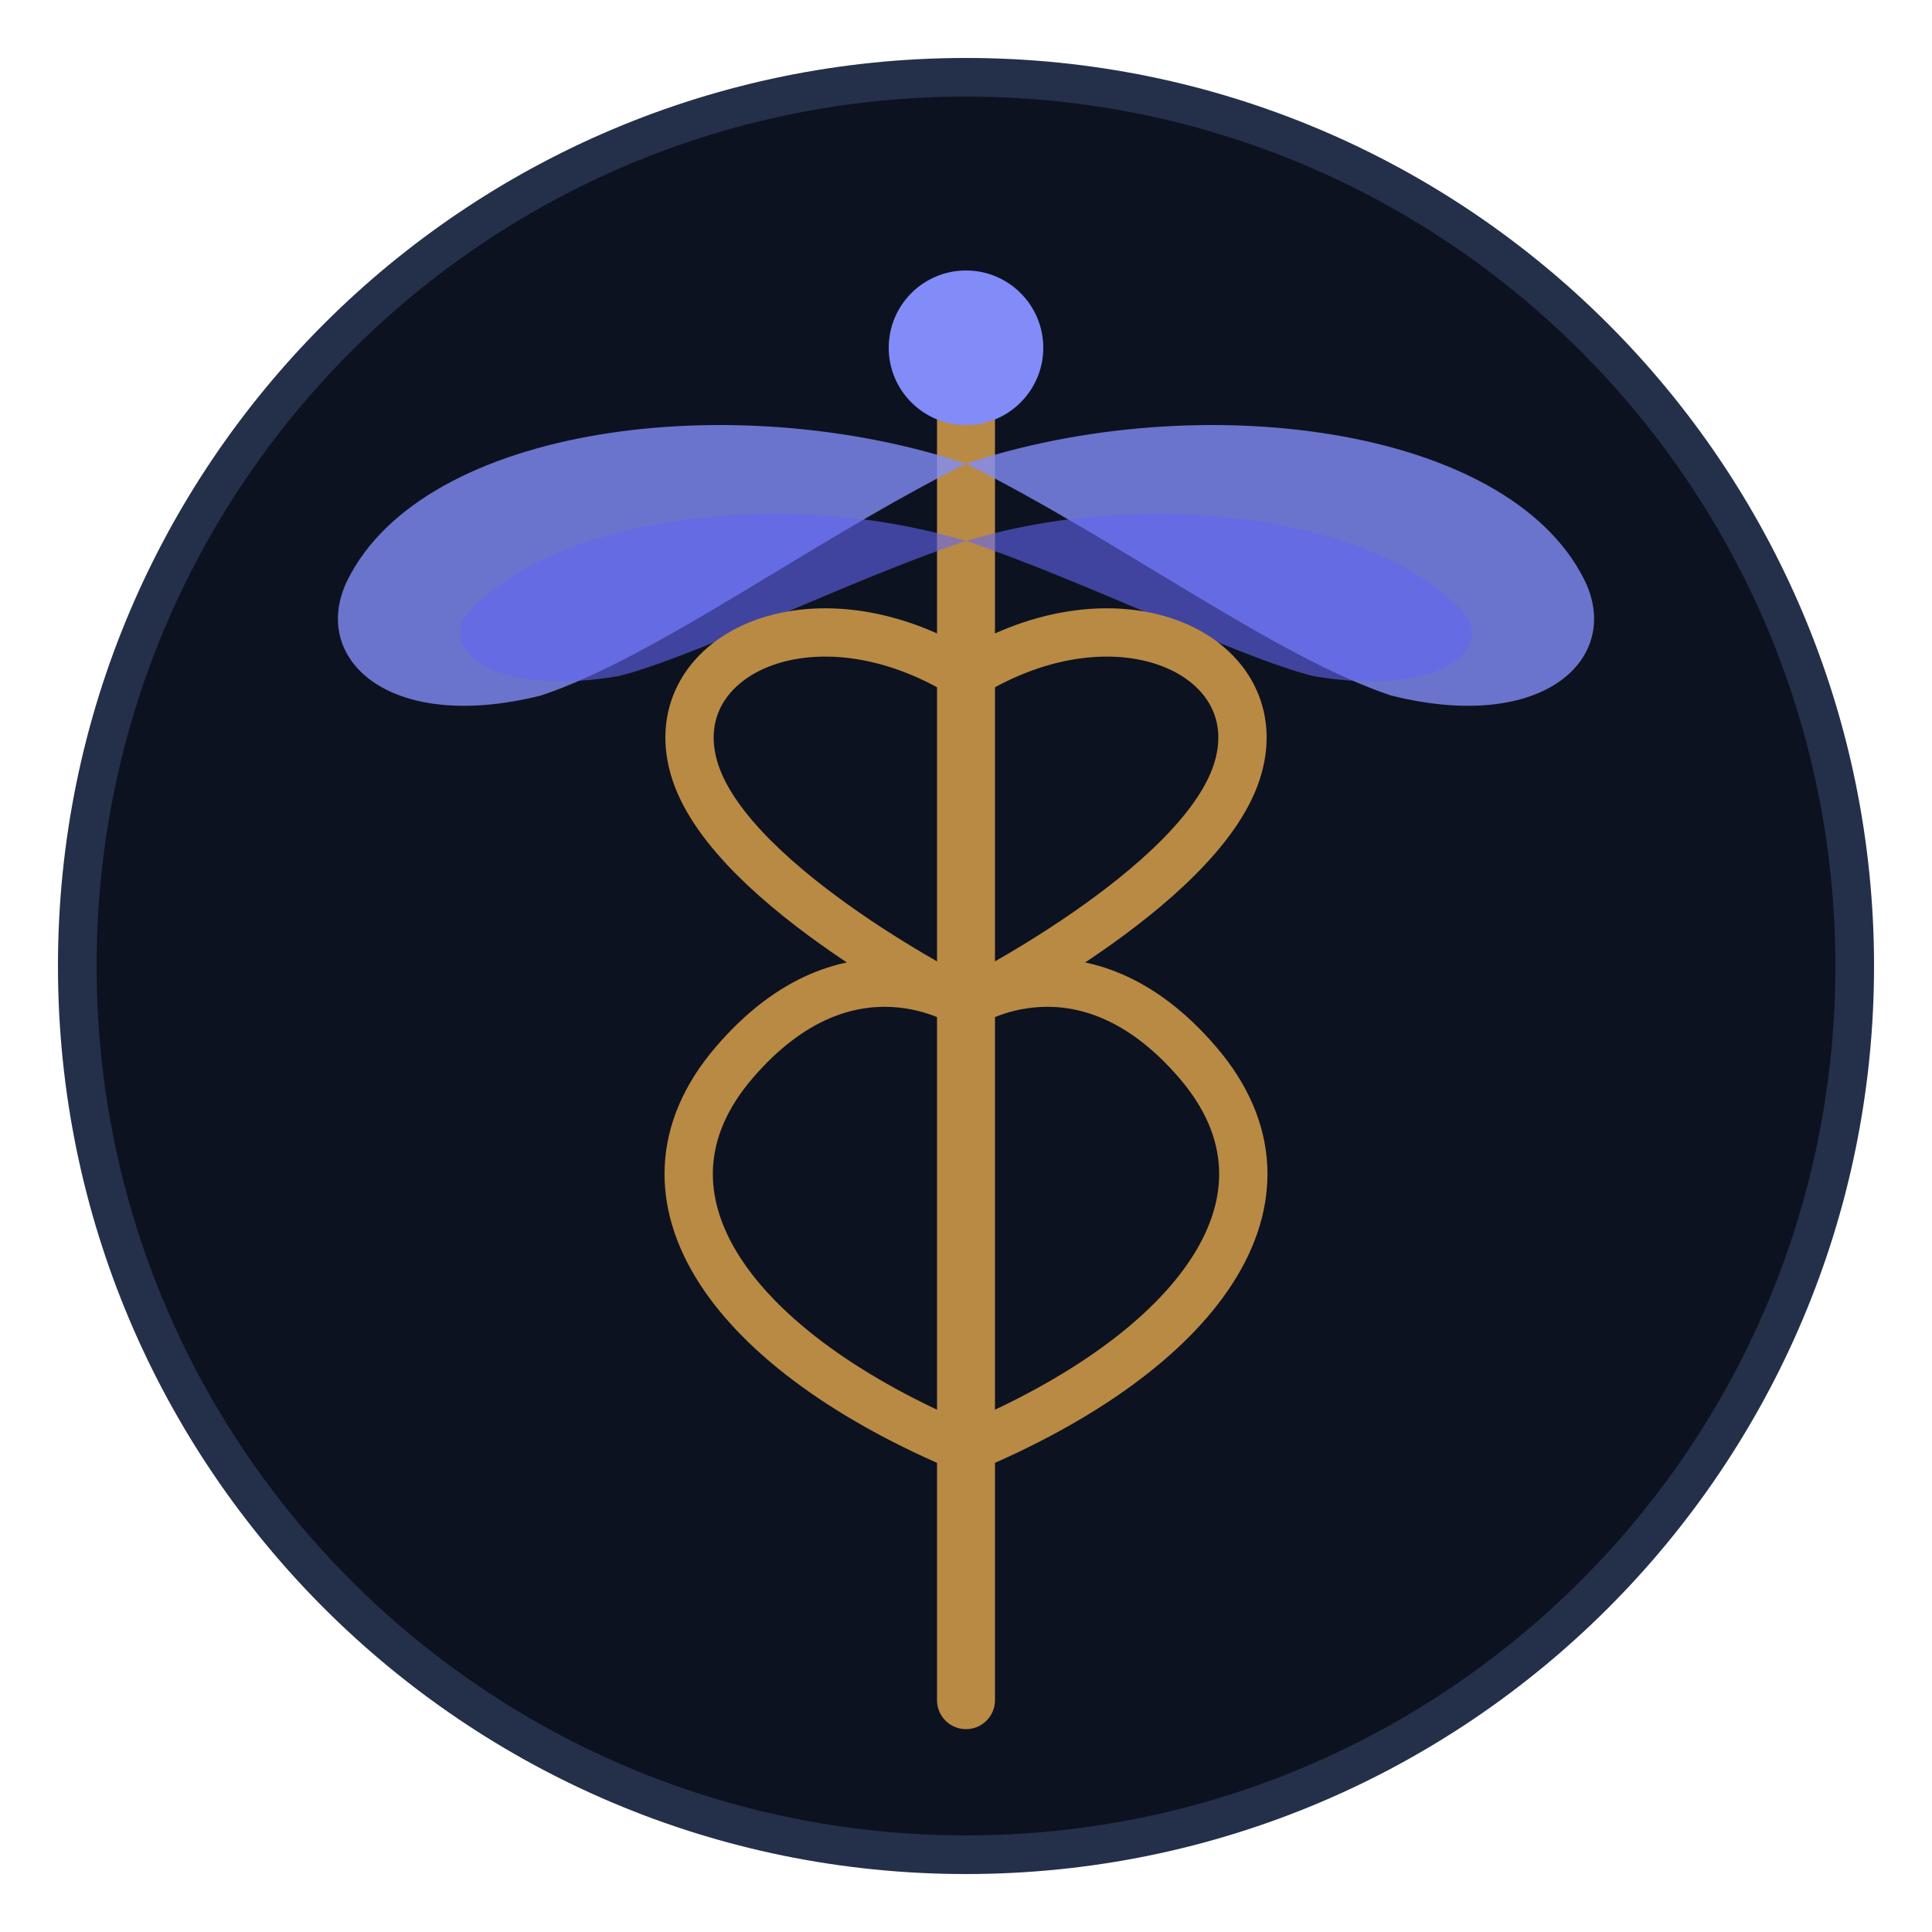
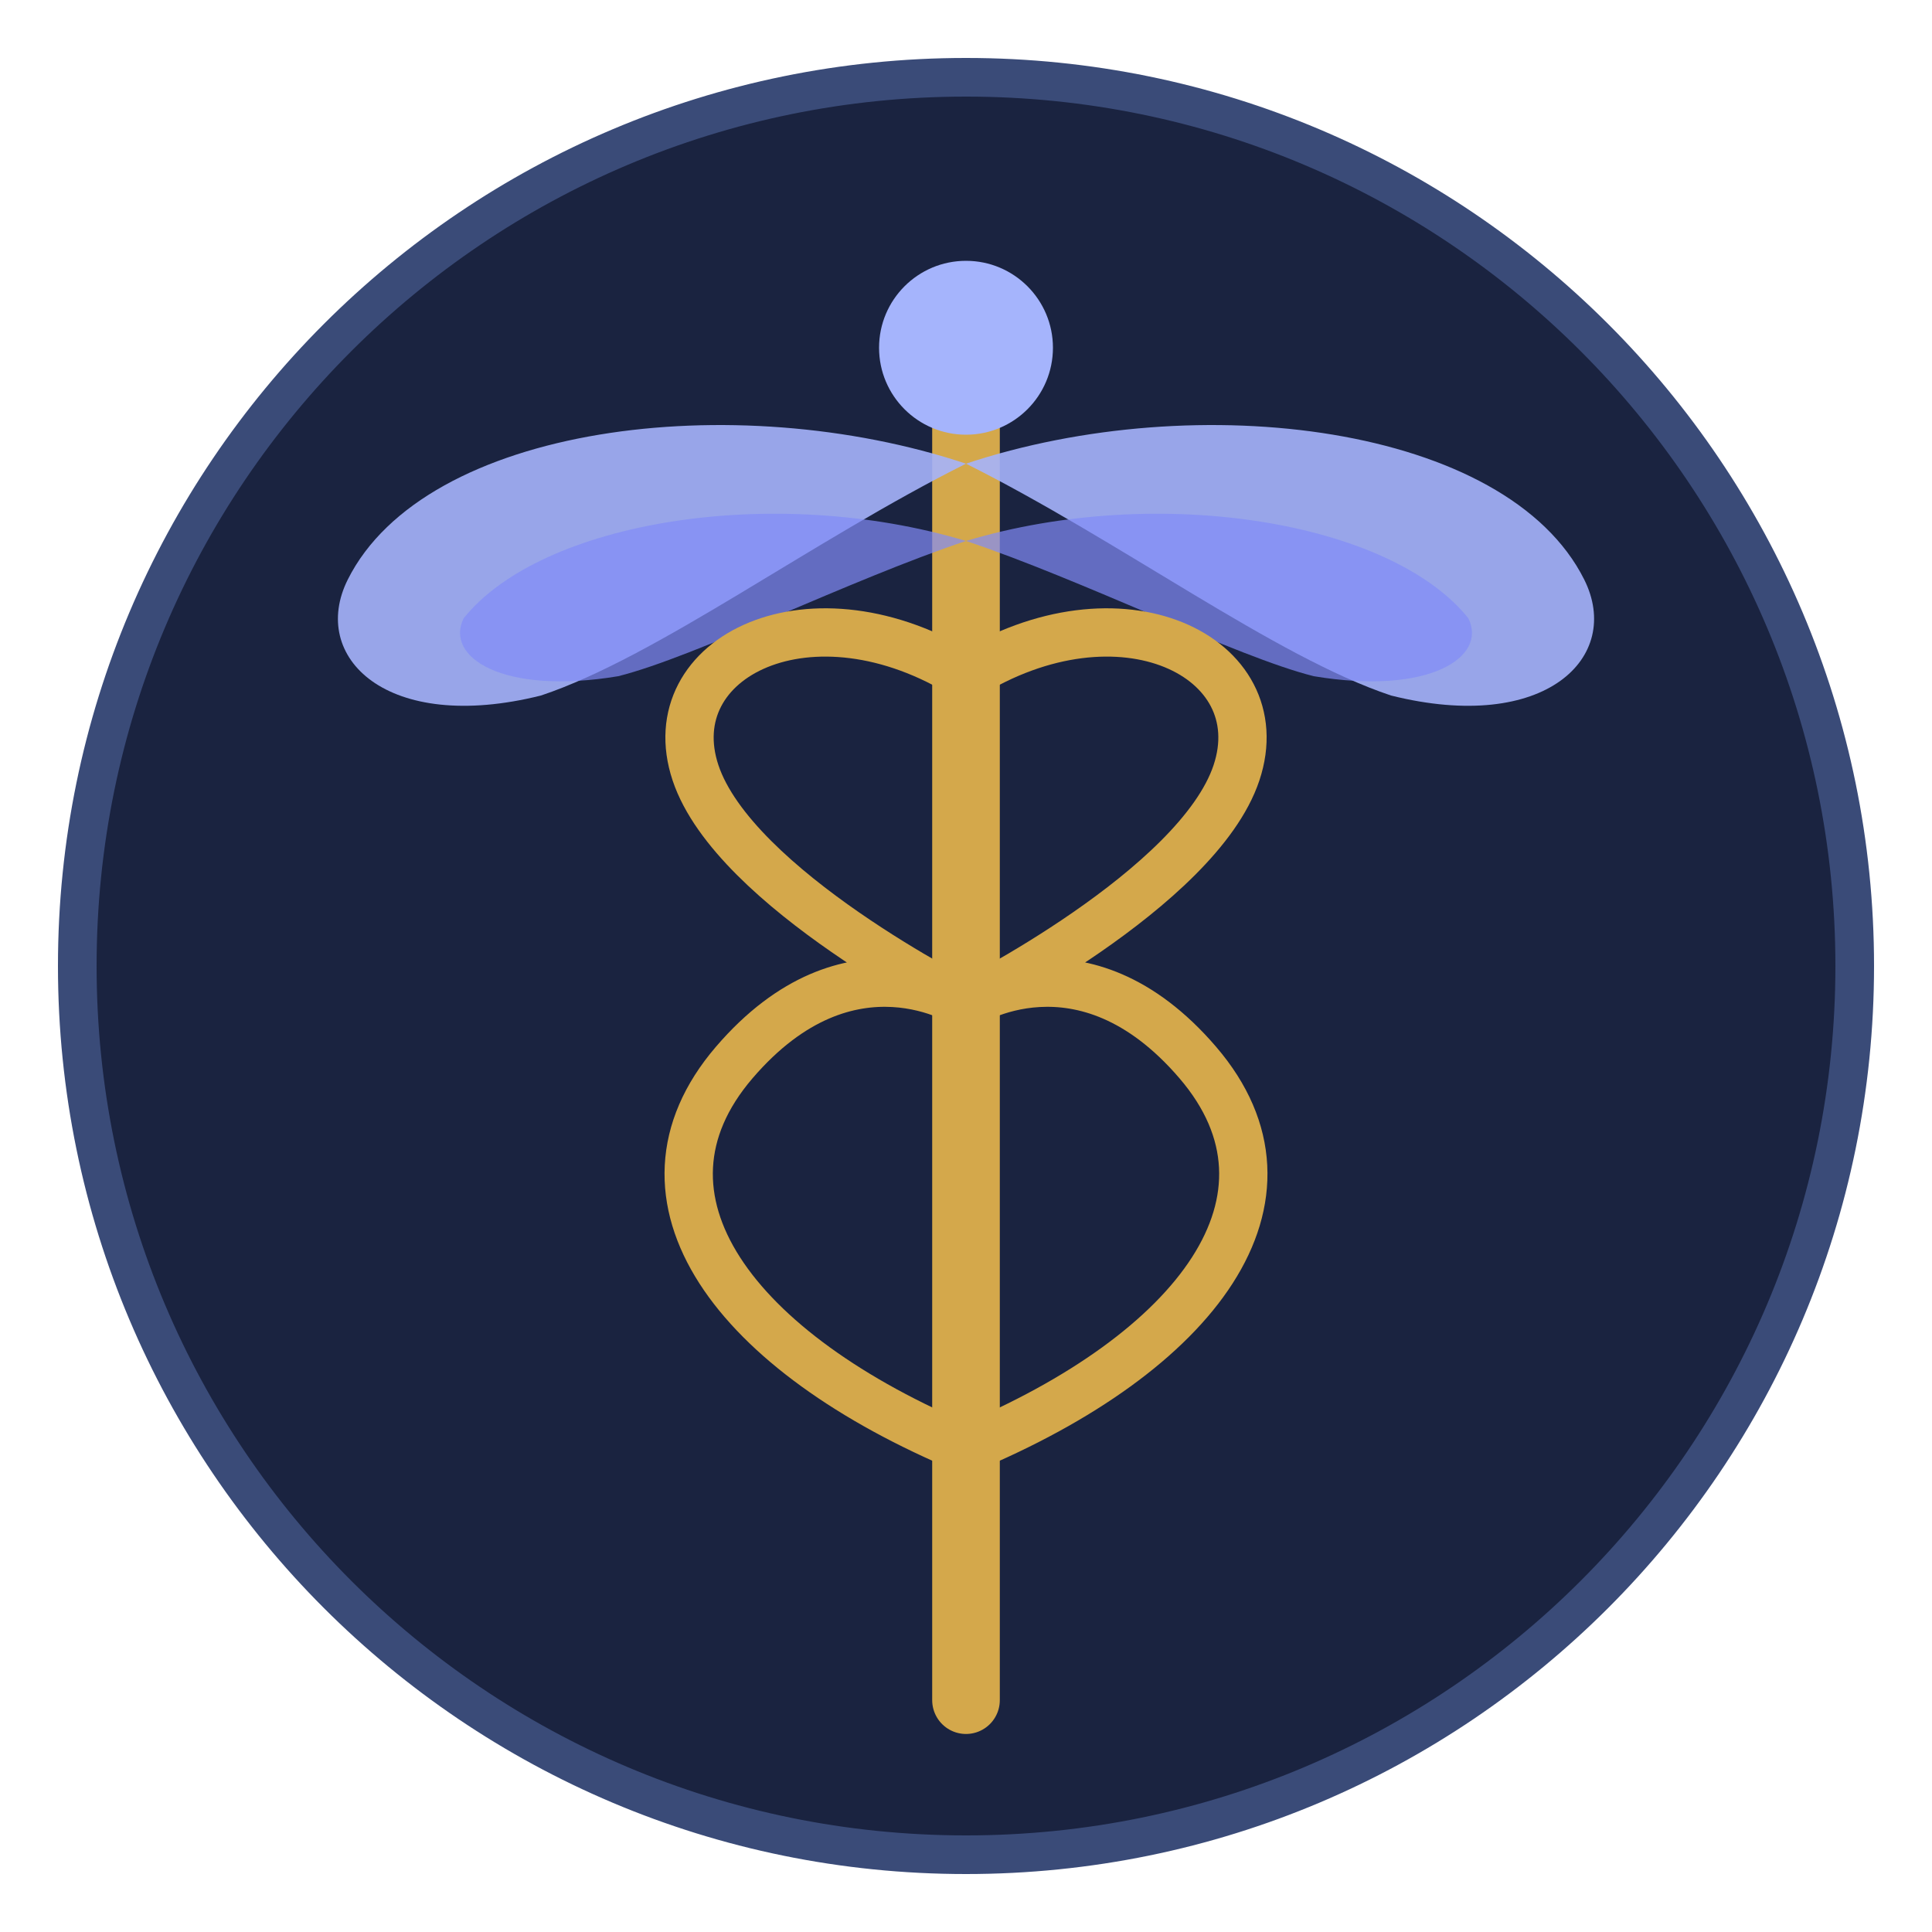
<svg xmlns="http://www.w3.org/2000/svg" viewBox="0 0 100 100" fill="none">
-   <circle cx="50" cy="50" r="46" fill="#0D1220" stroke="#24304A" stroke-width="2" />
-   <line x1="50" y1="18" x2="50" y2="88" stroke="#B98A44" stroke-width="3" stroke-linecap="round" />
-   <path d="M 50 24 C 38 20 22 22 18 30 C 16 34 20 38 28 36 C 34 34 42 28 50 24" fill="#818CF8" opacity="0.8" />
-   <path d="M 50 28 C 40 25 28 27 24 32 C 23 34 26 36 32 35 C 36 34 44 30 50 28" fill="#6366F1" opacity="0.6" />
-   <path d="M 50 24 C 62 20 78 22 82 30 C 84 34 80 38 72 36 C 66 34 58 28 50 24" fill="#818CF8" opacity="0.8" />
-   <path d="M 50 28 C 60 25 72 27 76 32 C 77 34 74 36 68 35 C 64 34 56 30 50 28" fill="#6366F1" opacity="0.6" />
-   <path d="M 50 75 C 38 70 32 62 38 55 C 44 48 50 52 50 52 C 50 52 38 46 36 40 C 34 34 42 30 50 35" stroke="#B98A44" stroke-width="2.5" fill="none" stroke-linecap="round" />
-   <path d="M 50 75 C 62 70 68 62 62 55 C 56 48 50 52 50 52 C 50 52 62 46 64 40 C 66 34 58 30 50 35" stroke="#B98A44" stroke-width="2.5" fill="none" stroke-linecap="round" />
-   <circle cx="50" cy="18" r="4" fill="#818CF8" />
+   <circle cx="50" cy="50" r="46" fill="#1A2340" stroke="#3A4B78" stroke-width="2" />
+   <line x1="50" y1="18" x2="50" y2="88" stroke="#D4A84B" stroke-width="3.5" stroke-linecap="round" />
+   <path d="M 50 24 C 38 20 22 22 18 30 C 16 34 20 38 28 36 C 34 34 42 28 50 24" fill="#A5B4FC" opacity="0.9" />
+   <path d="M 50 28 C 40 25 28 27 24 32 C 23 34 26 36 32 35 C 36 34 44 30 50 28" fill="#818CF8" opacity="0.7" />
+   <path d="M 50 24 C 62 20 78 22 82 30 C 84 34 80 38 72 36 C 66 34 58 28 50 24" fill="#A5B4FC" opacity="0.9" />
+   <path d="M 50 28 C 60 25 72 27 76 32 C 77 34 74 36 68 35 C 64 34 56 30 50 28" fill="#818CF8" opacity="0.7" />
+   <path d="M 50 75 C 38 70 32 62 38 55 C 44 48 50 52 50 52 C 50 52 38 46 36 40 C 34 34 42 30 50 35" stroke="#D4A84B" stroke-width="2.5" fill="none" stroke-linecap="round" />
+   <path d="M 50 75 C 62 70 68 62 62 55 C 56 48 50 52 50 52 C 50 52 62 46 64 40 C 66 34 58 30 50 35" stroke="#D4A84B" stroke-width="2.5" fill="none" stroke-linecap="round" />
+   <circle cx="50" cy="18" r="4.5" fill="#A5B4FC" />
</svg>
